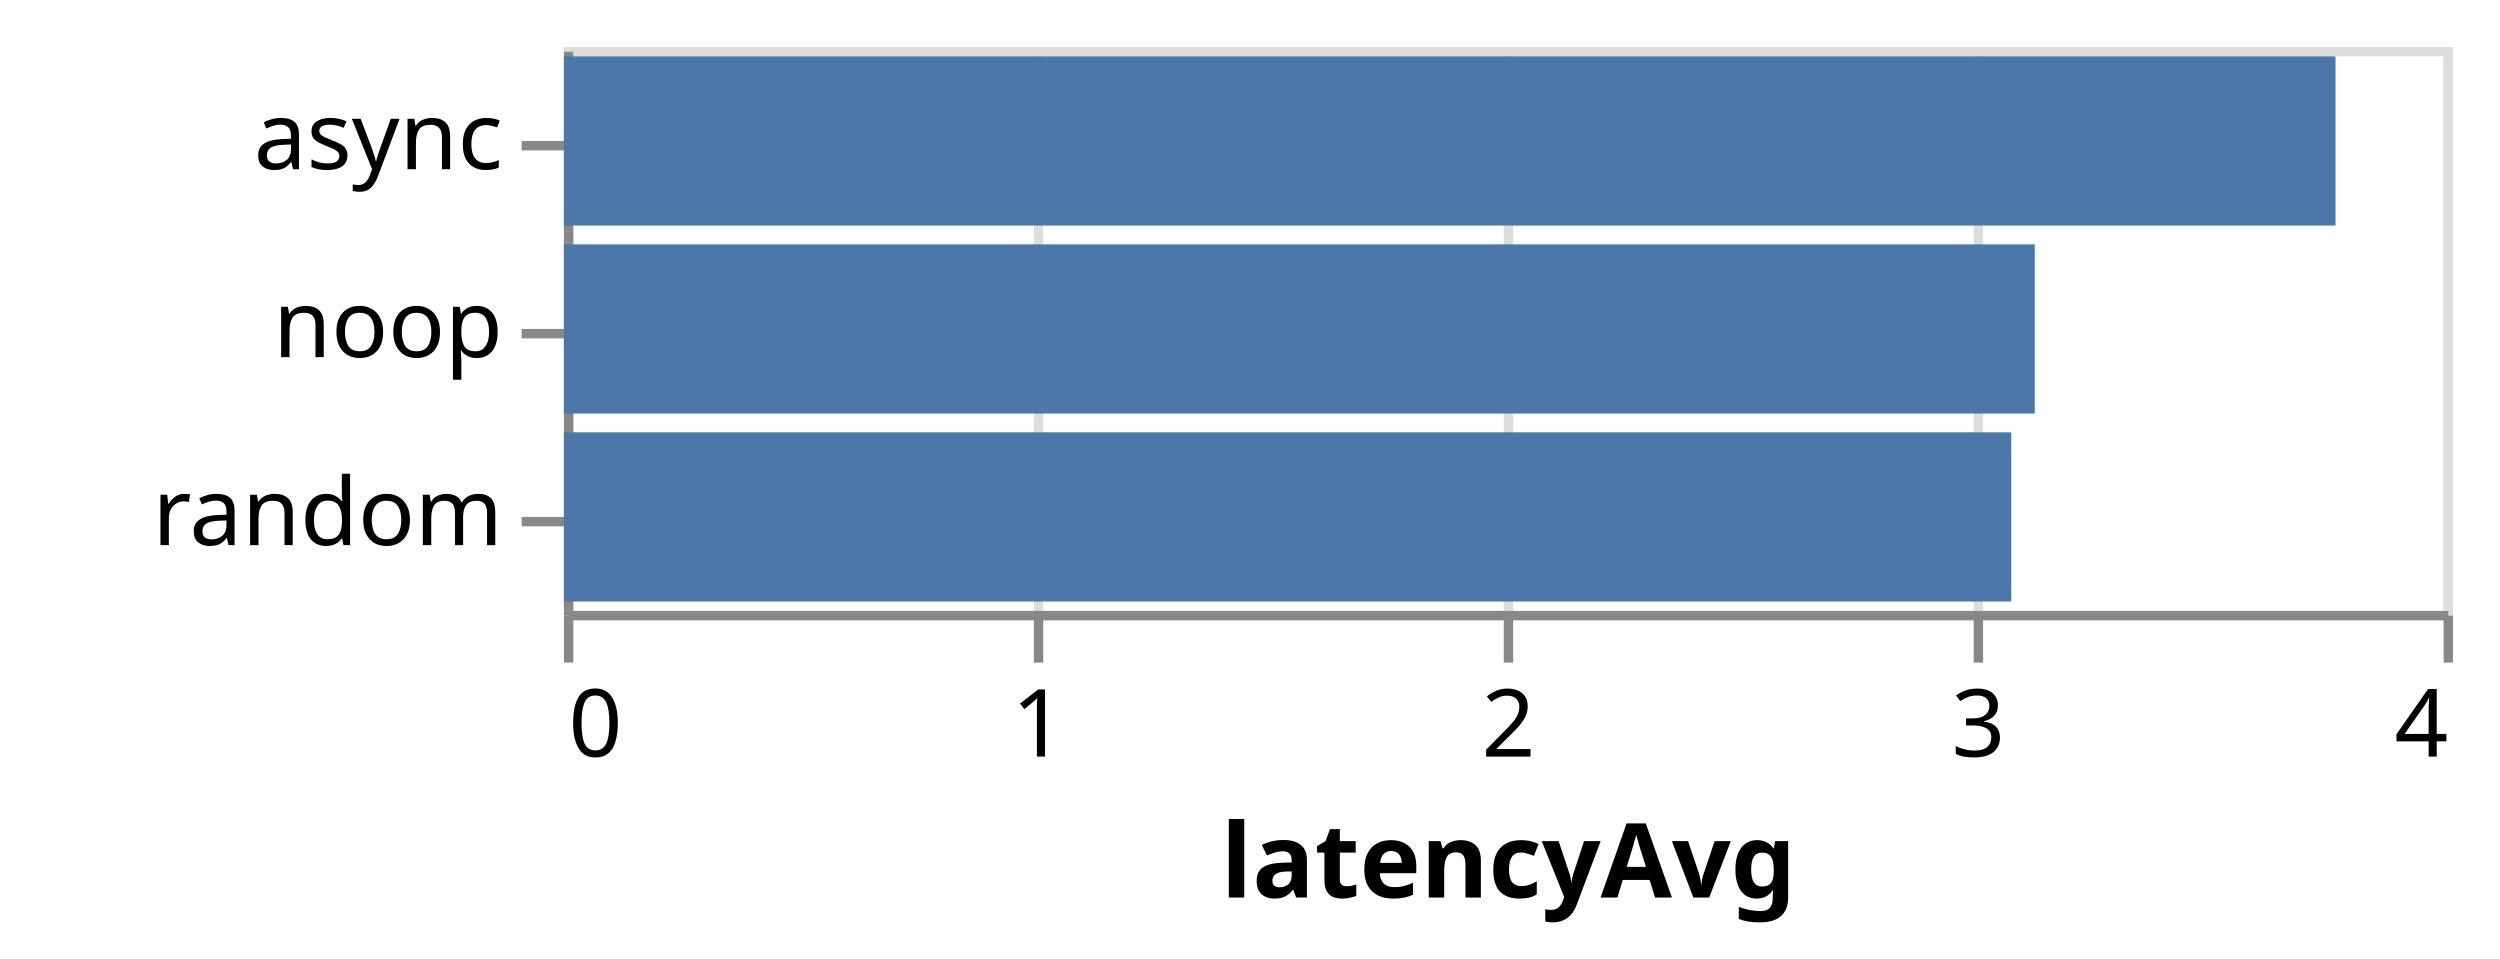
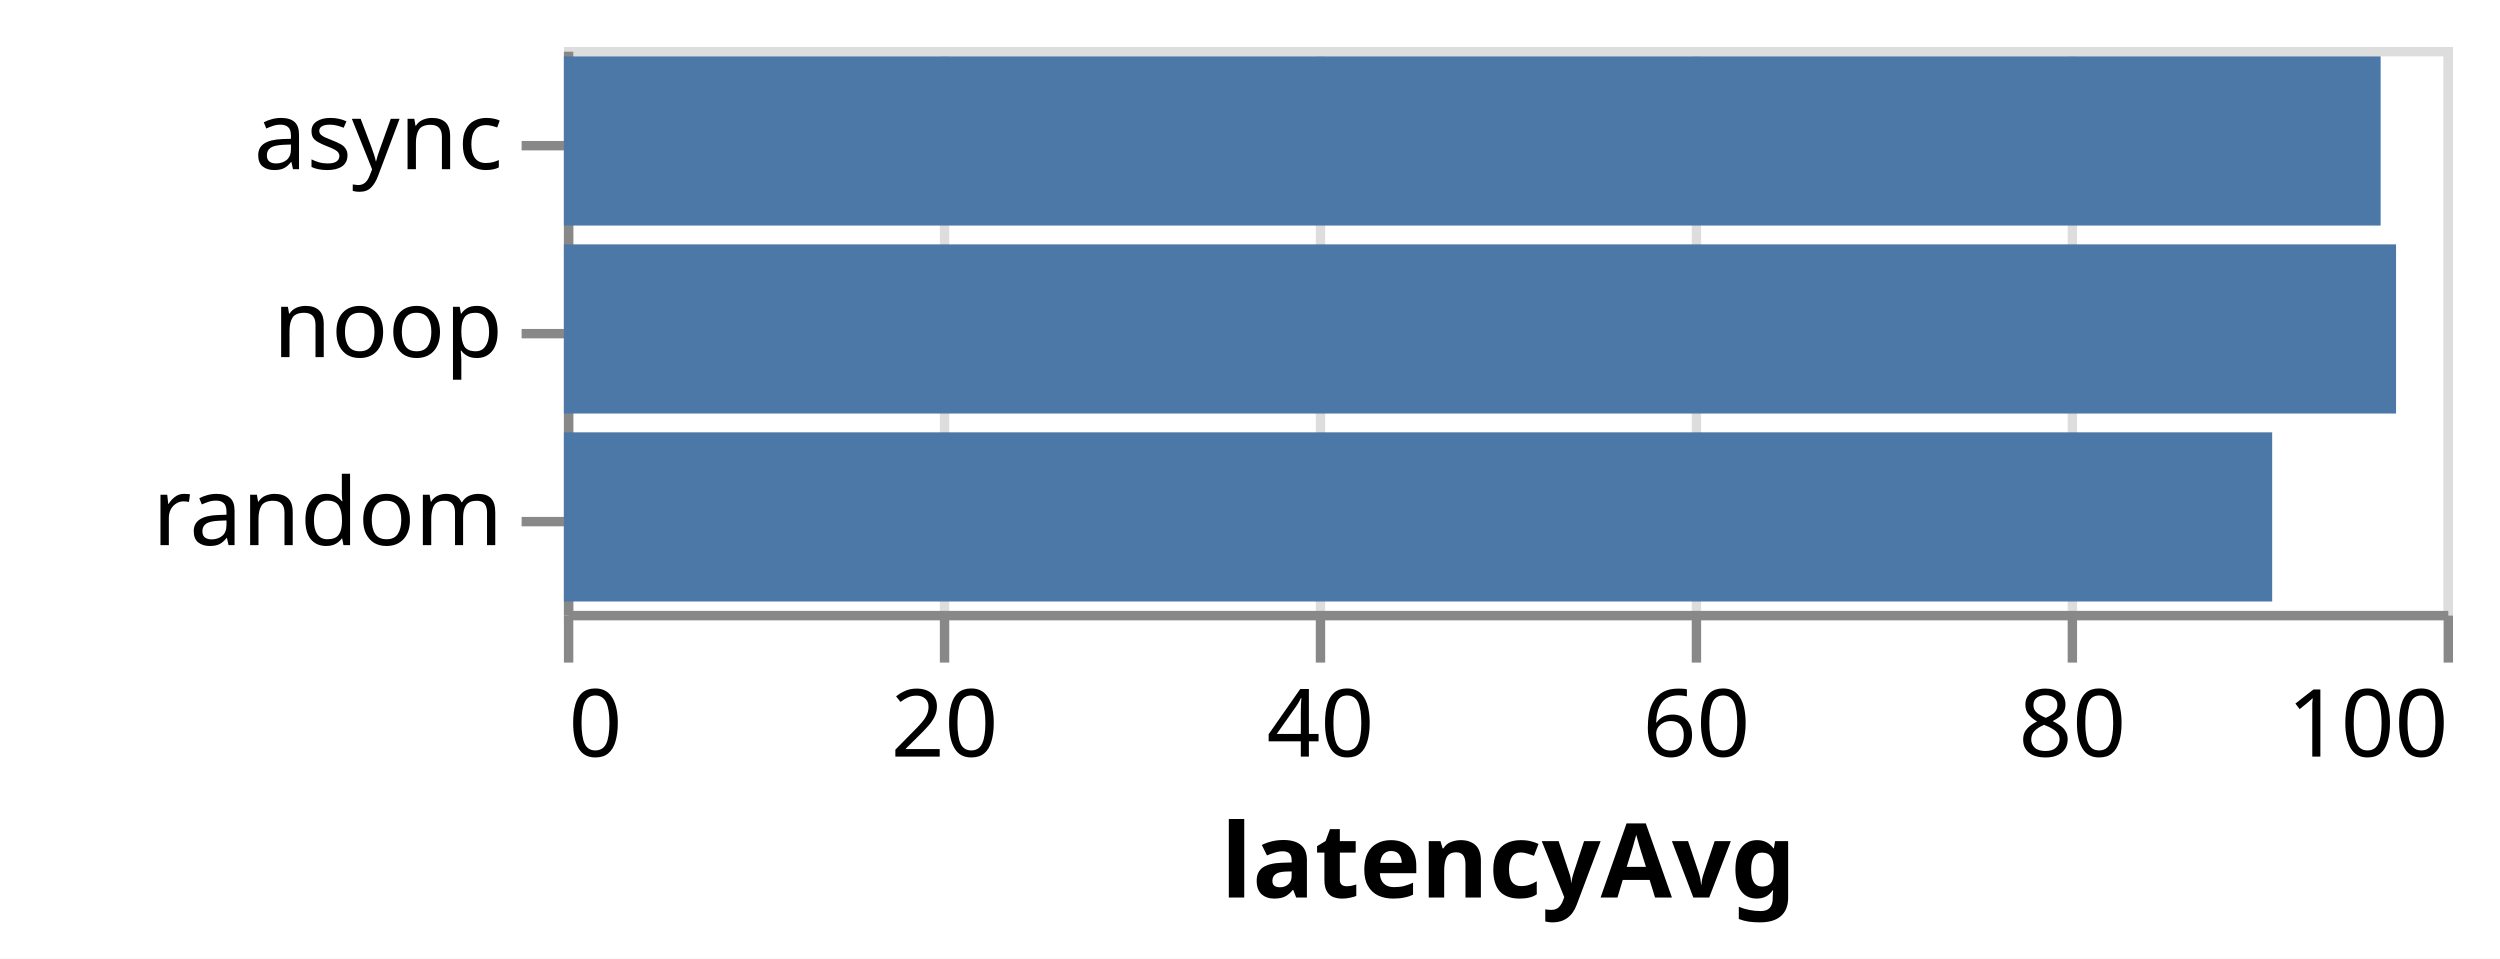
- <svg xmlns="http://www.w3.org/2000/svg" class="marks" width="266" height="102" viewBox="0 0 266 102" version="1.1">
-   <rect width="266" height="102" style="fill: white;" />
-   <g transform="translate(60,5)">
-     <g class="mark-group role-frame root">
+ <svg xmlns="http://www.w3.org/2000/svg" version="1.1" class="marks" width="266" height="102" viewBox="0 0 266 102">
+   <rect width="266" height="102" fill="white" />
+   <g fill="none" stroke-miterlimit="10" transform="translate(60,5)">
+     <g class="mark-group role-frame root" role="graphics-object" aria-roledescription="group mark container">
      <g transform="translate(0,0)">
-         <path class="background" d="M0.5,0.5h200v60h-200Z" style="fill: none; stroke: #ddd;" />
+         <path class="background" aria-hidden="true" d="M0.5,0.5h200v60h-200Z" stroke="#ddd" />
        <g>
-           <g class="mark-group role-axis">
+           <g class="mark-group role-axis" aria-hidden="true">
            <g transform="translate(0.5,60.5)">
-               <path class="background" d="M0,0h0v0h0Z" style="pointer-events: none; fill: none;" />
+               <path class="background" aria-hidden="true" d="M0,0h0v0h0Z" pointer-events="none" />
              <g>
-                 <g class="mark-rule role-axis-grid" style="pointer-events: none;">
-                   <line transform="translate(0,0)" x2="0" y2="-60" style="fill: none; stroke: #ddd; stroke-width: 1; opacity: 1;" />
-                   <line transform="translate(50,0)" x2="0" y2="-60" style="fill: none; stroke: #ddd; stroke-width: 1; opacity: 1;" />
-                   <line transform="translate(100,0)" x2="0" y2="-60" style="fill: none; stroke: #ddd; stroke-width: 1; opacity: 1;" />
-                   <line transform="translate(150,0)" x2="0" y2="-60" style="fill: none; stroke: #ddd; stroke-width: 1; opacity: 1;" />
-                   <line transform="translate(200,0)" x2="0" y2="-60" style="fill: none; stroke: #ddd; stroke-width: 1; opacity: 1;" />
+                 <g class="mark-rule role-axis-grid" pointer-events="none">
+                   <line transform="translate(0,0)" x2="0" y2="-60" stroke="#ddd" stroke-width="1" opacity="1" />
+                   <line transform="translate(40,0)" x2="0" y2="-60" stroke="#ddd" stroke-width="1" opacity="1" />
+                   <line transform="translate(80,0)" x2="0" y2="-60" stroke="#ddd" stroke-width="1" opacity="1" />
+                   <line transform="translate(120,0)" x2="0" y2="-60" stroke="#ddd" stroke-width="1" opacity="1" />
+                   <line transform="translate(160,0)" x2="0" y2="-60" stroke="#ddd" stroke-width="1" opacity="1" />
+                   <line transform="translate(200,0)" x2="0" y2="-60" stroke="#ddd" stroke-width="1" opacity="1" />
                </g>
              </g>
-               <path class="foreground" d="" style="pointer-events: none; display: none; fill: none;" />
+               <path class="foreground" aria-hidden="true" d="" pointer-events="none" display="none" />
            </g>
          </g>
-           <g class="mark-group role-axis">
+           <g class="mark-group role-axis" role="graphics-symbol" aria-roledescription="axis" aria-label="X-axis titled 'latencyAvg' for a linear scale with values from 0 to 100">
            <g transform="translate(0.5,60.5)">
-               <path class="background" d="M0,0h0v0h0Z" style="pointer-events: none; fill: none;" />
+               <path class="background" aria-hidden="true" d="M0,0h0v0h0Z" pointer-events="none" />
              <g>
-                 <g class="mark-rule role-axis-tick" style="pointer-events: none;">
-                   <line transform="translate(0,0)" x2="0" y2="5" style="fill: none; stroke: #888; stroke-width: 1; opacity: 1;" />
-                   <line transform="translate(50,0)" x2="0" y2="5" style="fill: none; stroke: #888; stroke-width: 1; opacity: 1;" />
-                   <line transform="translate(100,0)" x2="0" y2="5" style="fill: none; stroke: #888; stroke-width: 1; opacity: 1;" />
-                   <line transform="translate(150,0)" x2="0" y2="5" style="fill: none; stroke: #888; stroke-width: 1; opacity: 1;" />
-                   <line transform="translate(200,0)" x2="0" y2="5" style="fill: none; stroke: #888; stroke-width: 1; opacity: 1;" />
+                 <g class="mark-rule role-axis-tick" pointer-events="none">
+                   <line transform="translate(0,0)" x2="0" y2="5" stroke="#888" stroke-width="1" opacity="1" />
+                   <line transform="translate(40,0)" x2="0" y2="5" stroke="#888" stroke-width="1" opacity="1" />
+                   <line transform="translate(80,0)" x2="0" y2="5" stroke="#888" stroke-width="1" opacity="1" />
+                   <line transform="translate(120,0)" x2="0" y2="5" stroke="#888" stroke-width="1" opacity="1" />
+                   <line transform="translate(160,0)" x2="0" y2="5" stroke="#888" stroke-width="1" opacity="1" />
+                   <line transform="translate(200,0)" x2="0" y2="5" stroke="#888" stroke-width="1" opacity="1" />
                </g>
-                 <g class="mark-text role-axis-label" style="pointer-events: none;">
-                   <text text-anchor="start" transform="translate(0,15)" style="font-family: sans-serif; font-size: 10px; fill: #000; opacity: 1;">0</text>
-                   <text text-anchor="middle" transform="translate(50,15)" style="font-family: sans-serif; font-size: 10px; fill: #000; opacity: 1;">1</text>
-                   <text text-anchor="middle" transform="translate(100,15)" style="font-family: sans-serif; font-size: 10px; fill: #000; opacity: 1;">2</text>
-                   <text text-anchor="middle" transform="translate(150,15)" style="font-family: sans-serif; font-size: 10px; fill: #000; opacity: 1;">3</text>
-                   <text text-anchor="end" transform="translate(200,15)" style="font-family: sans-serif; font-size: 10px; fill: #000; opacity: 1;">4</text>
+                 <g class="mark-text role-axis-label" pointer-events="none">
+                   <text text-anchor="start" transform="translate(0,15)" font-family="sans-serif" font-size="10px" fill="#000" opacity="1">0</text>
+                   <text text-anchor="middle" transform="translate(40,15)" font-family="sans-serif" font-size="10px" fill="#000" opacity="1">20</text>
+                   <text text-anchor="middle" transform="translate(80,15)" font-family="sans-serif" font-size="10px" fill="#000" opacity="1">40</text>
+                   <text text-anchor="middle" transform="translate(120,15)" font-family="sans-serif" font-size="10px" fill="#000" opacity="1">60</text>
+                   <text text-anchor="middle" transform="translate(160,15)" font-family="sans-serif" font-size="10px" fill="#000" opacity="1">80</text>
+                   <text text-anchor="end" transform="translate(200,15)" font-family="sans-serif" font-size="10px" fill="#000" opacity="1">100</text>
                </g>
-                 <g class="mark-rule role-axis-domain" style="pointer-events: none;">
-                   <line transform="translate(0,0)" x2="200" y2="0" style="fill: none; stroke: #888; stroke-width: 1; opacity: 1;" />
+                 <g class="mark-rule role-axis-domain" pointer-events="none">
+                   <line transform="translate(0,0)" x2="200" y2="0" stroke="#888" stroke-width="1" opacity="1" />
                </g>
-                 <g class="mark-text role-axis-title" style="pointer-events: none;">
-                   <text text-anchor="middle" transform="translate(100,30)" style="font-family: sans-serif; font-size: 11px; font-weight: bold; fill: #000; opacity: 1;">latencyAvg</text>
+                 <g class="mark-text role-axis-title" pointer-events="none">
+                   <text text-anchor="middle" transform="translate(100,30)" font-family="sans-serif" font-size="11px" font-weight="bold" fill="#000" opacity="1">latencyAvg</text>
                </g>
              </g>
-               <path class="foreground" d="" style="pointer-events: none; display: none; fill: none;" />
+               <path class="foreground" aria-hidden="true" d="" pointer-events="none" display="none" />
            </g>
          </g>
-           <g class="mark-group role-axis">
+           <g class="mark-group role-axis" role="graphics-symbol" aria-roledescription="axis" aria-label="Y-axis for a discrete scale with 3 values: async, noop, random">
            <g transform="translate(0.5,0.5)">
-               <path class="background" d="M0,0h0v0h0Z" style="pointer-events: none; fill: none;" />
+               <path class="background" aria-hidden="true" d="M0,0h0v0h0Z" pointer-events="none" />
              <g>
-                 <g class="mark-rule role-axis-tick" style="pointer-events: none;">
-                   <line transform="translate(0,10)" x2="-5" y2="0" style="fill: none; stroke: #888; stroke-width: 1; opacity: 1;" />
-                   <line transform="translate(0,30)" x2="-5" y2="0" style="fill: none; stroke: #888; stroke-width: 1; opacity: 1;" />
-                   <line transform="translate(0,50)" x2="-5" y2="0" style="fill: none; stroke: #888; stroke-width: 1; opacity: 1;" />
+                 <g class="mark-rule role-axis-tick" pointer-events="none">
+                   <line transform="translate(0,10)" x2="-5" y2="0" stroke="#888" stroke-width="1" opacity="1" />
+                   <line transform="translate(0,30)" x2="-5" y2="0" stroke="#888" stroke-width="1" opacity="1" />
+                   <line transform="translate(0,50)" x2="-5" y2="0" stroke="#888" stroke-width="1" opacity="1" />
                </g>
-                 <g class="mark-text role-axis-label" style="pointer-events: none;">
-                   <text text-anchor="end" transform="translate(-7,12.5)" style="font-family: sans-serif; font-size: 10px; fill: #000; opacity: 1;">async</text>
-                   <text text-anchor="end" transform="translate(-7,32.5)" style="font-family: sans-serif; font-size: 10px; fill: #000; opacity: 1;">noop</text>
-                   <text text-anchor="end" transform="translate(-7,52.5)" style="font-family: sans-serif; font-size: 10px; fill: #000; opacity: 1;">random</text>
+                 <g class="mark-text role-axis-label" pointer-events="none">
+                   <text text-anchor="end" transform="translate(-7,12.5)" font-family="sans-serif" font-size="10px" fill="#000" opacity="1">async</text>
+                   <text text-anchor="end" transform="translate(-7,32.5)" font-family="sans-serif" font-size="10px" fill="#000" opacity="1">noop</text>
+                   <text text-anchor="end" transform="translate(-7,52.5)" font-family="sans-serif" font-size="10px" fill="#000" opacity="1">random</text>
                </g>
-                 <g class="mark-rule role-axis-domain" style="pointer-events: none;">
-                   <line transform="translate(0,0)" x2="0" y2="60" style="fill: none; stroke: #888; stroke-width: 1; opacity: 1;" />
+                 <g class="mark-rule role-axis-domain" pointer-events="none">
+                   <line transform="translate(0,0)" x2="0" y2="60" stroke="#888" stroke-width="1" opacity="1" />
                </g>
              </g>
-               <path class="foreground" d="" style="pointer-events: none; display: none; fill: none;" />
+               <path class="foreground" aria-hidden="true" d="" pointer-events="none" display="none" />
            </g>
          </g>
-           <g class="mark-rect role-mark marks">
-             <path d="M0,21h156.5v18h-156.5Z" style="fill: #4c78a8;" />
-             <path d="M0,1h188.5v18h-188.5Z" style="fill: #4c78a8;" />
-             <path d="M0,41h154v18h-154Z" style="fill: #4c78a8;" />
+           <g class="mark-rect role-mark marks" role="graphics-object" aria-roledescription="rect mark container">
+             <path aria-label="name: noop; latencyAvg: 97.47" role="graphics-symbol" aria-roledescription="bar" d="M0,21h194.94v18h-194.94Z" fill="#4c78a8" />
+             <path aria-label="name: async; latencyAvg: 96.65" role="graphics-symbol" aria-roledescription="bar" d="M0,1h193.3v18h-193.3Z" fill="#4c78a8" />
+             <path aria-label="name: random; latencyAvg: 90.88" role="graphics-symbol" aria-roledescription="bar" d="M0,41h181.76v18h-181.76Z" fill="#4c78a8" />
          </g>
        </g>
-         <path class="foreground" d="" style="display: none; fill: none;" />
+         <path class="foreground" aria-hidden="true" d="" display="none" />
      </g>
    </g>
  </g>
</svg>
